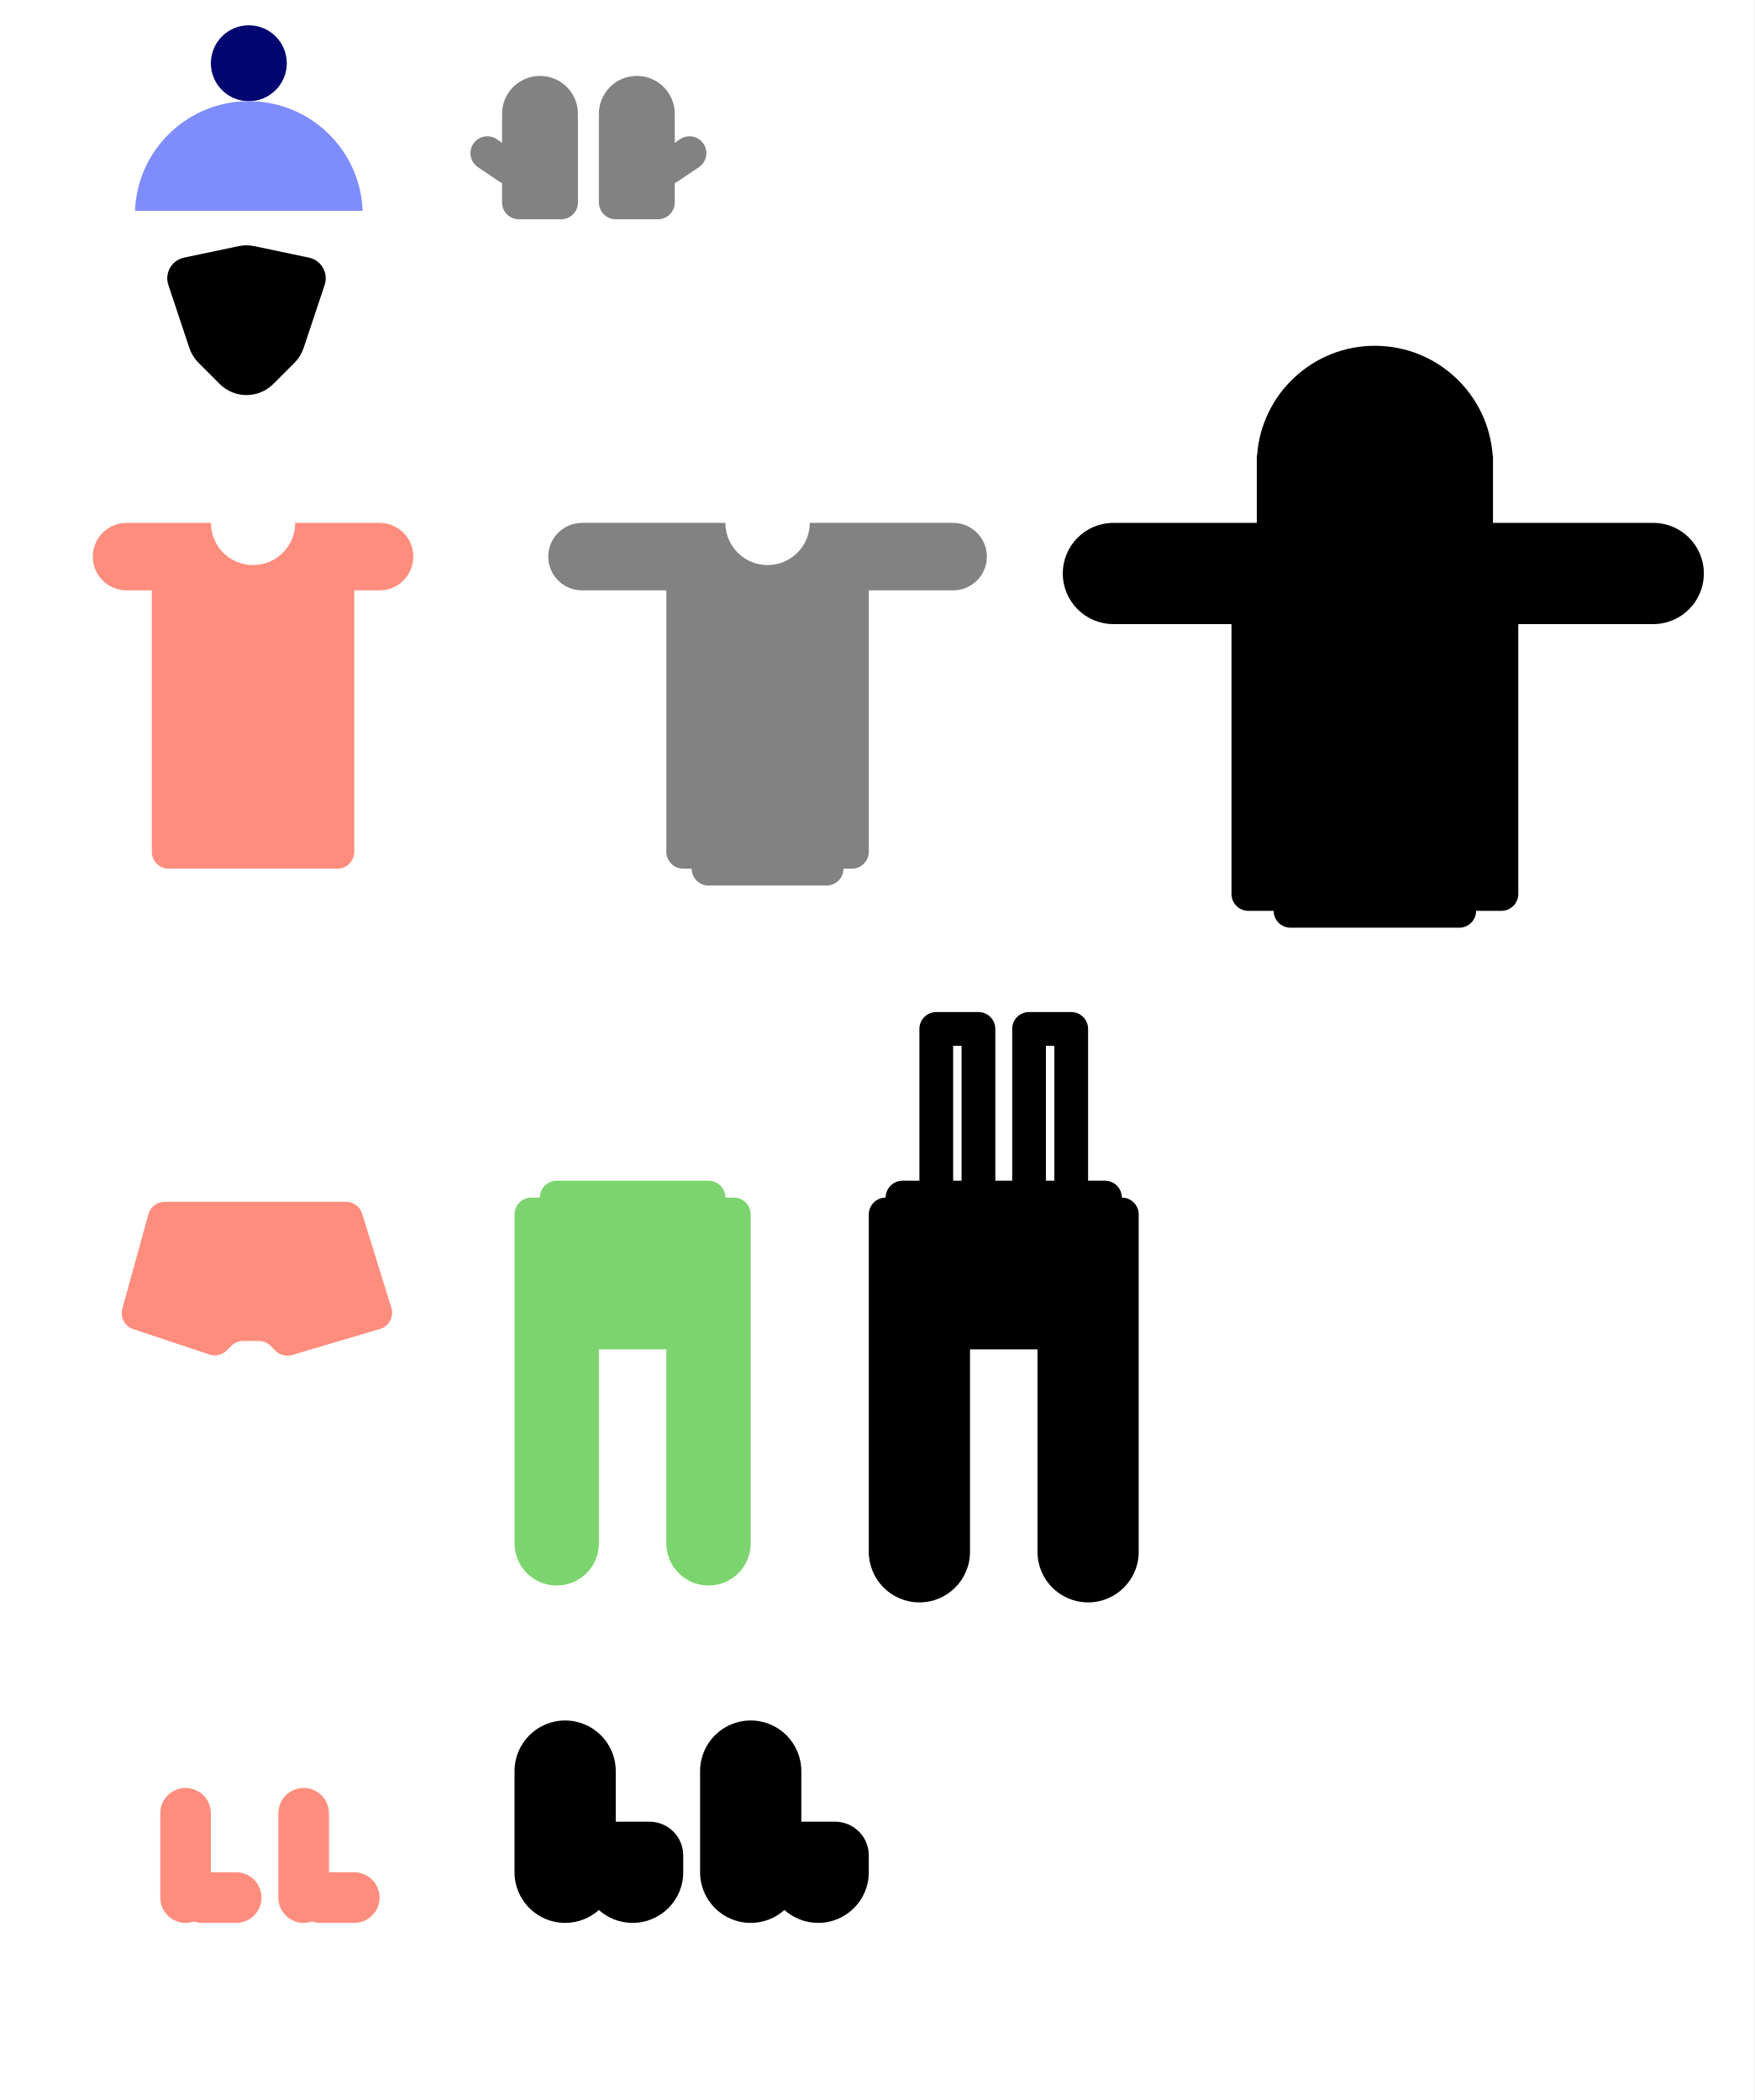
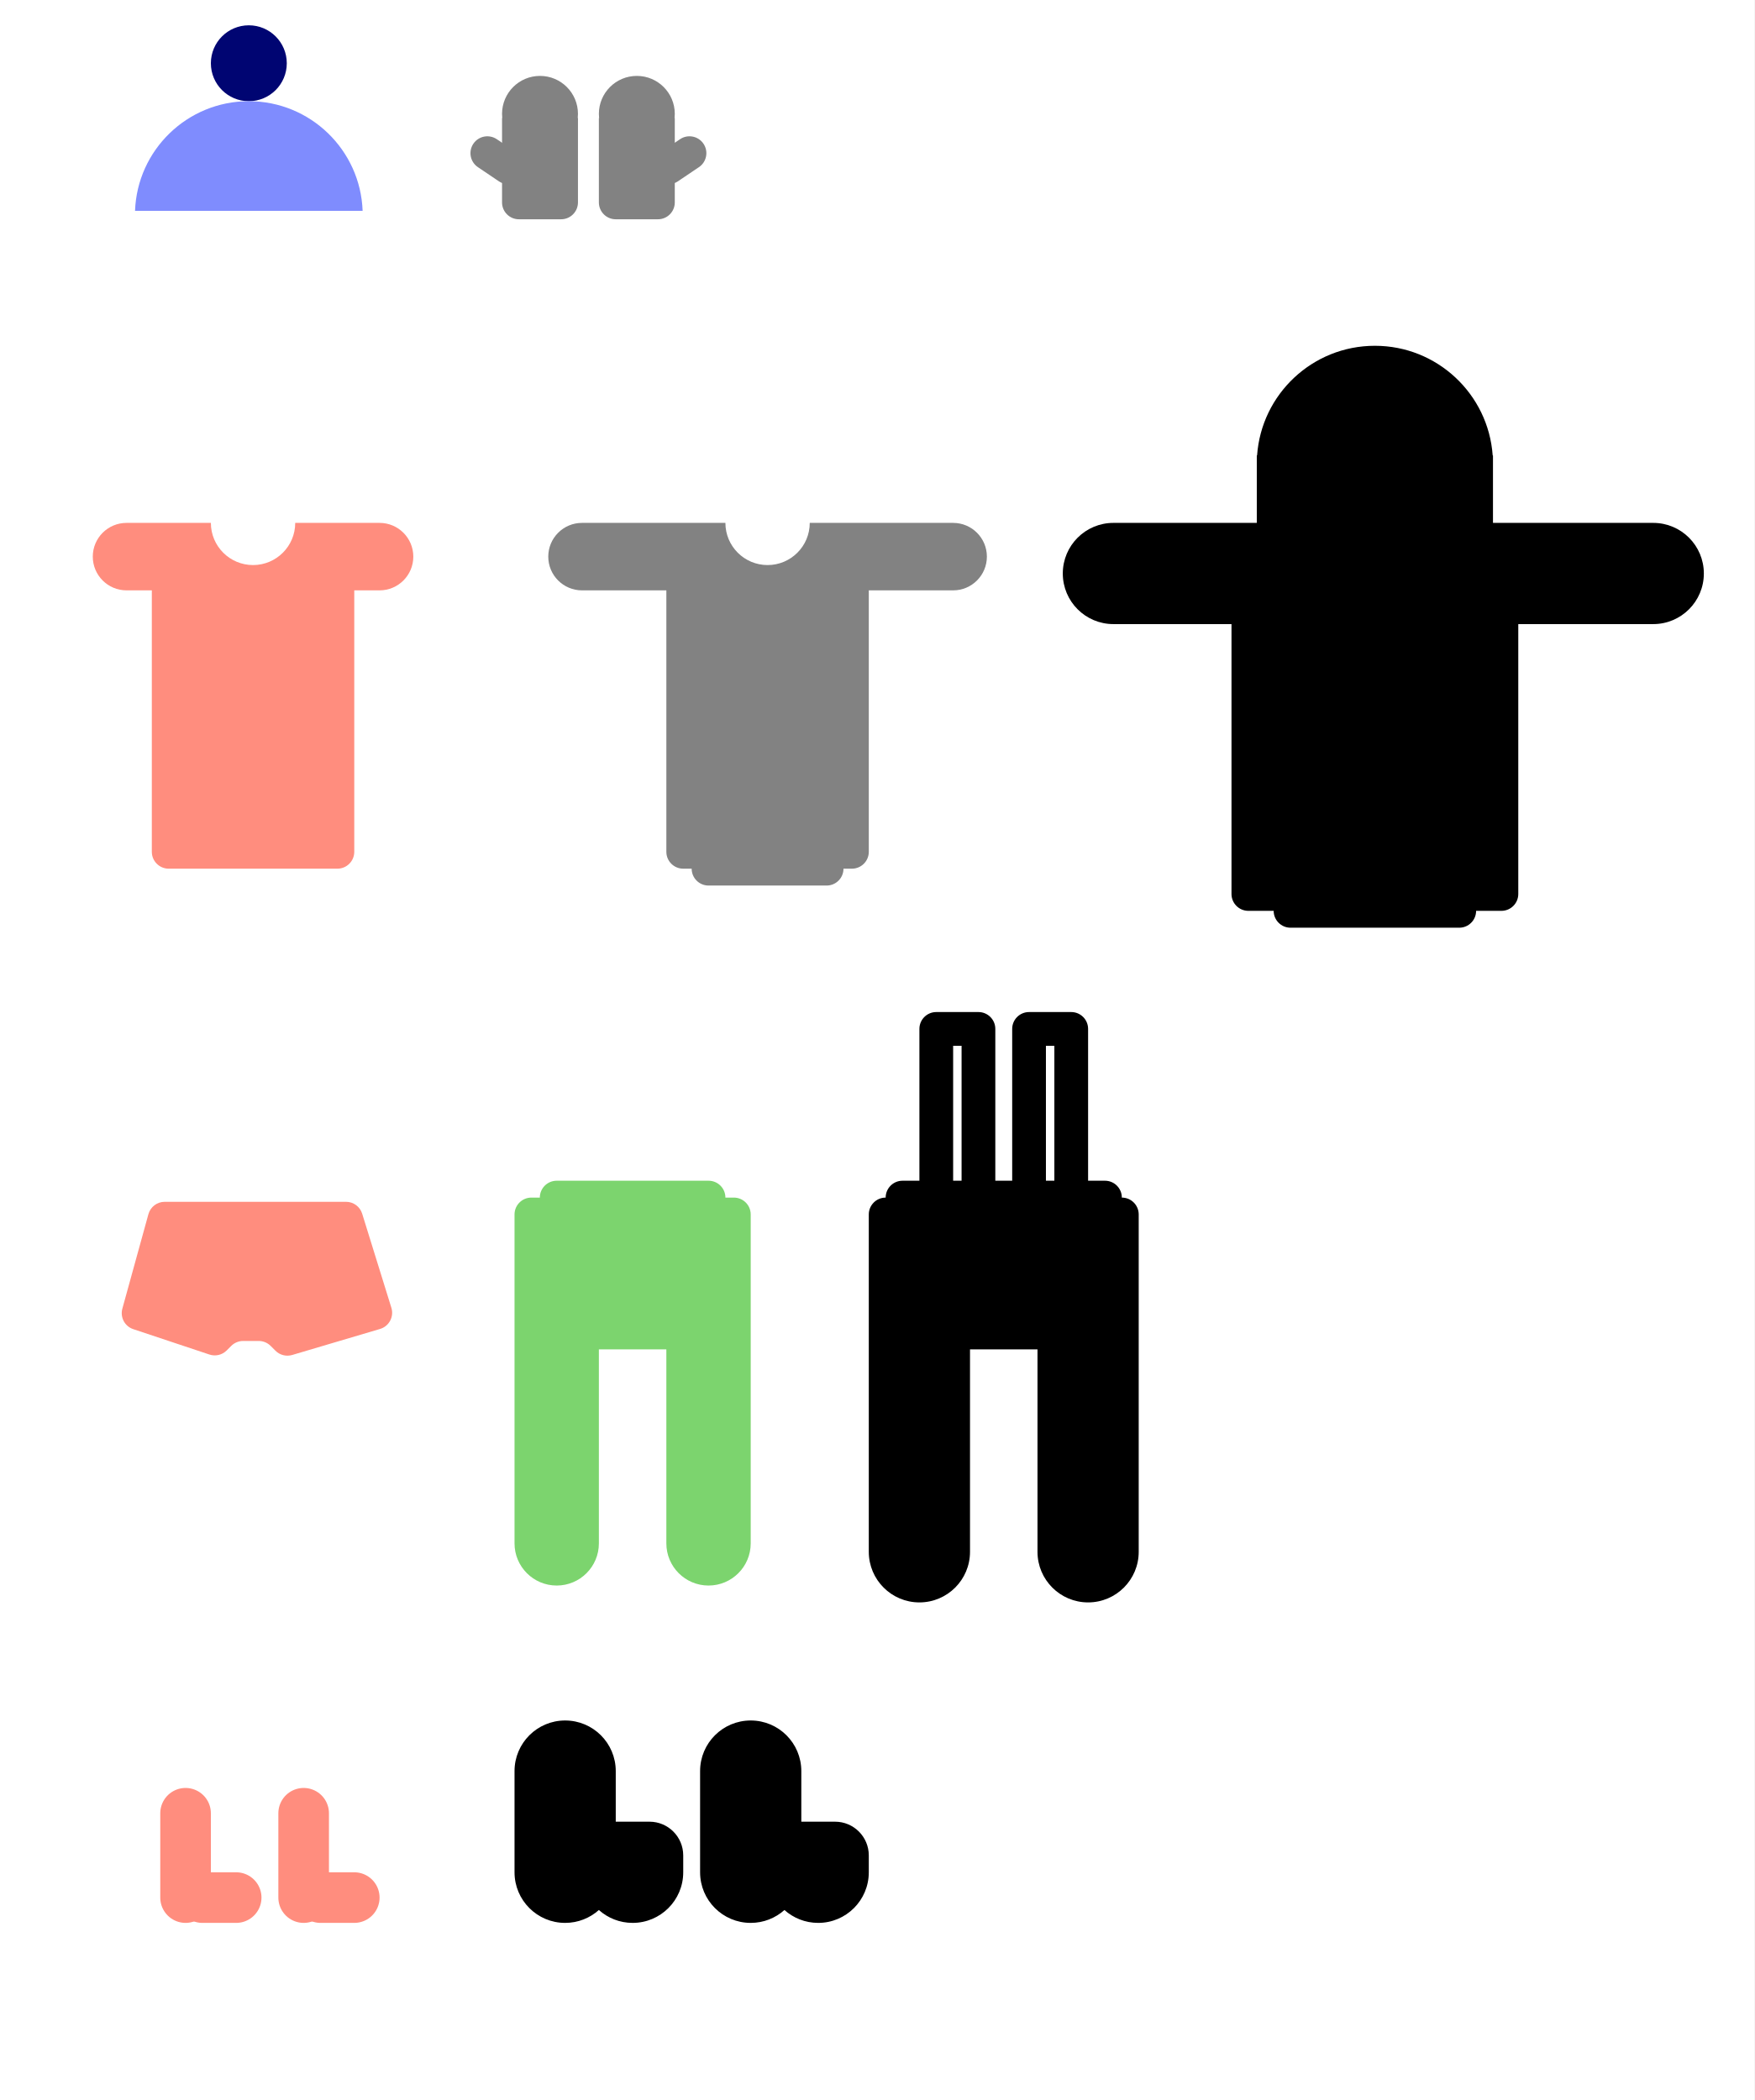
<svg xmlns="http://www.w3.org/2000/svg" width="208" height="249" viewBox="0 0 208 249" fill="none">
-   <rect width="208" height="249" fill="white" />
-   <path d="M71 14H80V24C80 25.105 79.105 26 78 26H73C71.895 26 71 25.105 71 24V14Z" fill="#828282" />
-   <circle cx="75.5" cy="13.5" r="4.5" fill="#828282" />
-   <rect x="76.48" y="19.299" width="7" height="4" rx="2" transform="rotate(-34 76.48 19.2991)" fill="#828282" />
-   <path d="M68.52 14H59.52V24C59.52 25.105 60.416 26 61.52 26H66.52C67.625 26 68.52 25.105 68.52 24V14Z" fill="#828282" />
-   <circle r="4.5" transform="matrix(-1 0 0 1 64.02 13.5)" fill="#828282" />
-   <rect width="7" height="4" rx="2" transform="matrix(-0.829038 -0.559193 -0.559193 0.829038 63.04 19.2991)" fill="#828282" />
-   <circle cx="29.5" cy="7.5" r="4.5" fill="#000572" />
-   <path fill-rule="evenodd" clip-rule="evenodd" d="M42.991 25H16.009C16.272 17.776 22.212 12 29.5 12C36.788 12 42.728 17.776 42.991 25Z" fill="#7F8CFE" />
-   <path fill-rule="evenodd" clip-rule="evenodd" d="M96 62C96 64.761 93.761 67 91 67C88.239 67 86 64.761 86 62H81H69C66.791 62 65 63.791 65 66C65 68.209 66.791 70 69 70H79V101C79 102.105 79.895 103 81 103H82C82 104.105 82.895 105 84 105H98C99.105 105 100 104.105 100 103H101C102.105 103 103 102.105 103 101V70H113C115.209 70 117 68.209 117 66C117 63.791 115.209 62 113 62H101H96Z" fill="#828282" />
-   <path fill-rule="evenodd" clip-rule="evenodd" d="M177 55V62H178H196C199.314 62 202 64.686 202 68C202 71.314 199.314 74 196 74H180V106C180 107.105 179.105 108 178 108H175C175 109.105 174.105 110 173 110H153C151.895 110 151 109.105 151 108H148C146.895 108 146 107.105 146 106V74H132C128.686 74 126 71.314 126 68C126 64.686 128.686 62 132 62H148H149V55V54H149.035C149.548 46.735 155.604 41 163 41C170.396 41 176.452 46.735 176.965 54H177V55Z" fill="black" />
-   <path d="M14.505 155.171L17.595 143.968C17.834 143.101 18.623 142.5 19.523 142.5H41.027C41.903 142.5 42.677 143.07 42.937 143.907L46.4 155.065C46.73 156.13 46.126 157.259 45.058 157.576L34.641 160.662C33.938 160.87 33.177 160.677 32.659 160.159L32.086 159.586C31.711 159.211 31.202 159 30.672 159H28.828C28.298 159 27.789 159.211 27.414 159.586L26.874 160.126C26.338 160.662 25.546 160.849 24.827 160.609L15.8 157.6C14.791 157.264 14.222 156.196 14.505 155.171Z" fill="#FF8D7E" />
-   <path fill-rule="evenodd" clip-rule="evenodd" d="M66 140C64.895 140 64 140.895 64 142H63C61.895 142 61 142.895 61 144V148V158V183C61 185.761 63.239 188 66 188C68.761 188 71 185.761 71 183L71 160H79L79 183C79 185.761 81.239 188 84 188C86.761 188 89 185.761 89 183L89 158.002L89 158L89 148L89 144C89 142.895 88.105 142 87 142H86C86 140.895 85.105 140 84 140H66Z" fill="#7CD46E" />
-   <path fill-rule="evenodd" clip-rule="evenodd" d="M113 124V140H114V124H113ZM109 122V140H107C105.895 140 105 140.895 105 142C103.895 142 103 142.895 103 144V147.992L103 148V184C103 187.314 105.686 190 109 190C112.314 190 115 187.314 115 184L115 160H123L123 184C123 187.314 125.686 190 129 190C132.314 190 135 187.314 135 184L135 158.005L135 158V144C135 142.895 134.105 142 133 142C133 140.895 132.105 140 131 140H129V122C129 120.895 128.105 120 127 120H122C120.895 120 120 120.895 120 122V140H118V122C118 120.895 117.105 120 116 120H111C109.895 120 109 120.895 109 122ZM125 140H124V124H125V140Z" fill="black" />
-   <line x1="22" y1="215" x2="22" y2="225" stroke="#FF8D7E" stroke-width="6" stroke-linecap="round" />
-   <line x1="24" y1="225" x2="28" y2="225" stroke="#FF8D7E" stroke-width="6" stroke-linecap="round" />
-   <line x1="36" y1="215" x2="36" y2="225" stroke="#FF8D7E" stroke-width="6" stroke-linecap="round" />
-   <line x1="38" y1="225" x2="42" y2="225" stroke="#FF8D7E" stroke-width="6" stroke-linecap="round" />
-   <path fill-rule="evenodd" clip-rule="evenodd" d="M67 204C70.314 204 73 206.686 73 210V216H75H77C79.209 216 81 217.791 81 220V222C81 225.314 78.314 228 75 228C73.463 228 72.061 227.422 71 226.472C69.939 227.422 68.537 228 67 228C63.686 228 61 225.314 61 222V210C61 206.686 63.686 204 67 204Z" fill="black" />
-   <path fill-rule="evenodd" clip-rule="evenodd" d="M89 204C92.314 204 95 206.686 95 210V216H97H99C101.209 216 103 217.791 103 220V222C103 225.314 100.314 228 97 228C95.463 228 94.061 227.422 93 226.472C91.939 227.422 90.537 228 89 228C85.686 228 83 225.314 83 222V210C83 206.686 85.686 204 89 204Z" fill="black" />
-   <path fill-rule="evenodd" clip-rule="evenodd" d="M30 67C32.761 67 35 64.761 35 62H40H45C47.209 62 49 63.791 49 66C49 68.209 47.209 70 45 70H42V101C42 102.105 41.105 103 40 103H20C18.895 103 18 102.105 18 101V70H15C12.791 70 11 68.209 11 66C11 63.791 12.791 62 15 62H20H25C25 64.761 27.239 67 30 67Z" fill="#FF8D7E" />
-   <path d="M22.925 41.104L20.433 33.627C20.055 32.494 20.749 31.284 21.918 31.038L28.4 29.674C28.943 29.559 29.504 29.559 30.048 29.674L36.529 31.038C37.698 31.284 38.392 32.494 38.014 33.628L35.522 41.104C35.326 41.693 34.995 42.229 34.556 42.668L32.052 45.172C30.49 46.734 27.957 46.734 26.395 45.172L23.891 42.668C23.452 42.229 23.121 41.693 22.925 41.104Z" fill="black" stroke="black" />
+   <g clip-path="url(#clip0_14_122)">
+     <rect width="208" height="249" fill="white" />
+     <path d="M71 14H80V24C80 25.105 79.105 26 78 26H73C71.895 26 71 25.105 71 24V14Z" fill="#828282" />
+     <circle cx="75.5" cy="13.5" r="4.5" fill="#828282" />
+     <rect x="76.48" y="19.299" width="7" height="4" rx="2" transform="rotate(-34 76.48 19.2991)" fill="#828282" />
+     <path d="M68.52 14H59.52V24C59.52 25.105 60.416 26 61.52 26H66.52C67.625 26 68.52 25.105 68.52 24V14Z" fill="#828282" />
+     <circle cx="4.5" cy="4.5" r="4.5" transform="matrix(-1 0 0 1 68.52 9)" fill="#828282" />
+     <rect width="7" height="4" rx="2" transform="matrix(-0.829038 -0.559193 -0.559193 0.829038 63.04 19.2991)" fill="#828282" />
+     <circle cx="29.5" cy="7.5" r="4.5" fill="#000572" />
+     <path fill-rule="evenodd" clip-rule="evenodd" d="M42.991 25H16.009C16.272 17.776 22.212 12 29.5 12C36.788 12 42.728 17.776 42.991 25Z" fill="#7F8CFE" />
+     <path fill-rule="evenodd" clip-rule="evenodd" d="M96 62C96 64.761 93.761 67 91 67C88.239 67 86 64.761 86 62H81H69C66.791 62 65 63.791 65 66C65 68.209 66.791 70 69 70H79V101C79 102.105 79.895 103 81 103H82C82 104.105 82.895 105 84 105H98C99.105 105 100 104.105 100 103H101C102.105 103 103 102.105 103 101V70H113C115.209 70 117 68.209 117 66C117 63.791 115.209 62 113 62H101H96Z" fill="#828282" />
+     <path fill-rule="evenodd" clip-rule="evenodd" d="M177 55V62H178H196C199.314 62 202 64.686 202 68C202 71.314 199.314 74 196 74H180V106C180 107.105 179.105 108 178 108H175C175 109.105 174.105 110 173 110H153C151.895 110 151 109.105 151 108H148C146.895 108 146 107.105 146 106V74H132C128.686 74 126 71.314 126 68C126 64.686 128.686 62 132 62H148H149V55V54H149.035C149.548 46.735 155.604 41 163 41C170.396 41 176.452 46.735 176.965 54H177V55Z" fill="black" />
+     <path d="M14.505 155.171L17.595 143.968C17.834 143.101 18.623 142.5 19.523 142.5H41.027C41.903 142.5 42.677 143.07 42.937 143.907L46.4 155.065C46.73 156.13 46.126 157.259 45.058 157.576L34.641 160.662C33.938 160.87 33.177 160.677 32.659 160.159L32.086 159.586C31.711 159.211 31.202 159 30.672 159H28.828C28.298 159 27.789 159.211 27.414 159.586L26.874 160.126C26.338 160.662 25.546 160.849 24.827 160.609L15.8 157.6C14.791 157.264 14.222 156.196 14.505 155.171Z" fill="#FF8D7E" />
+     <path fill-rule="evenodd" clip-rule="evenodd" d="M66 140C64.895 140 64 140.895 64 142H63C61.895 142 61 142.895 61 144V148V158V183C61 185.761 63.239 188 66 188C68.761 188 71 185.761 71 183L71 160H79L79 183C79 185.761 81.239 188 84 188C86.761 188 89 185.761 89 183L89 158.002L89 158L89 148L89 144C89 142.895 88.105 142 87 142H86C86 140.895 85.105 140 84 140H66Z" fill="#7CD46E" />
+     <path fill-rule="evenodd" clip-rule="evenodd" d="M113 124V140H114V124H113ZM109 122V140H107C105.895 140 105 140.895 105 142C103.895 142 103 142.895 103 144V147.992L103 148V184C103 187.314 105.686 190 109 190C112.314 190 115 187.314 115 184L115 160H123L123 184C123 187.314 125.686 190 129 190C132.314 190 135 187.314 135 184L135 158.005L135 158V144C135 142.895 134.105 142 133 142C133 140.895 132.105 140 131 140H129V122C129 120.895 128.105 120 127 120H122C120.895 120 120 120.895 120 122V140H118V122C118 120.895 117.105 120 116 120H111C109.895 120 109 120.895 109 122ZM125 140H124V124H125V140Z" fill="black" />
+     <line x1="22" y1="215" x2="22" y2="225" stroke="#FF8D7E" stroke-width="6" stroke-linecap="round" />
+     <line x1="24" y1="225" x2="28" y2="225" stroke="#FF8D7E" stroke-width="6" stroke-linecap="round" />
+     <line x1="36" y1="215" x2="36" y2="225" stroke="#FF8D7E" stroke-width="6" stroke-linecap="round" />
+     <line x1="38" y1="225" x2="42" y2="225" stroke="#FF8D7E" stroke-width="6" stroke-linecap="round" />
+     <path fill-rule="evenodd" clip-rule="evenodd" d="M67 204C70.314 204 73 206.686 73 210V216H75H77C79.209 216 81 217.791 81 220V222C81 225.314 78.314 228 75 228C73.463 228 72.061 227.422 71 226.472C69.939 227.422 68.537 228 67 228C63.686 228 61 225.314 61 222V210C61 206.686 63.686 204 67 204Z" fill="black" />
+     <path fill-rule="evenodd" clip-rule="evenodd" d="M89 204C92.314 204 95 206.686 95 210V216H97H99C101.209 216 103 217.791 103 220V222C103 225.314 100.314 228 97 228C95.463 228 94.061 227.422 93 226.472C91.939 227.422 90.537 228 89 228C85.686 228 83 225.314 83 222V210C83 206.686 85.686 204 89 204Z" fill="black" />
+     <path fill-rule="evenodd" clip-rule="evenodd" d="M30 67C32.761 67 35 64.761 35 62H40H45C47.209 62 49 63.791 49 66C49 68.209 47.209 70 45 70H42V101C42 102.105 41.105 103 40 103H20C18.895 103 18 102.105 18 101V70H15C12.791 70 11 68.209 11 66C11 63.791 12.791 62 15 62H20H25C25 64.761 27.239 67 30 67Z" fill="#FF8D7E" />
+   </g>
+   <defs>
+     <clipPath id="clip0_14_122">
+       <rect width="208" height="249" fill="white" />
+     </clipPath>
+   </defs>
</svg>
